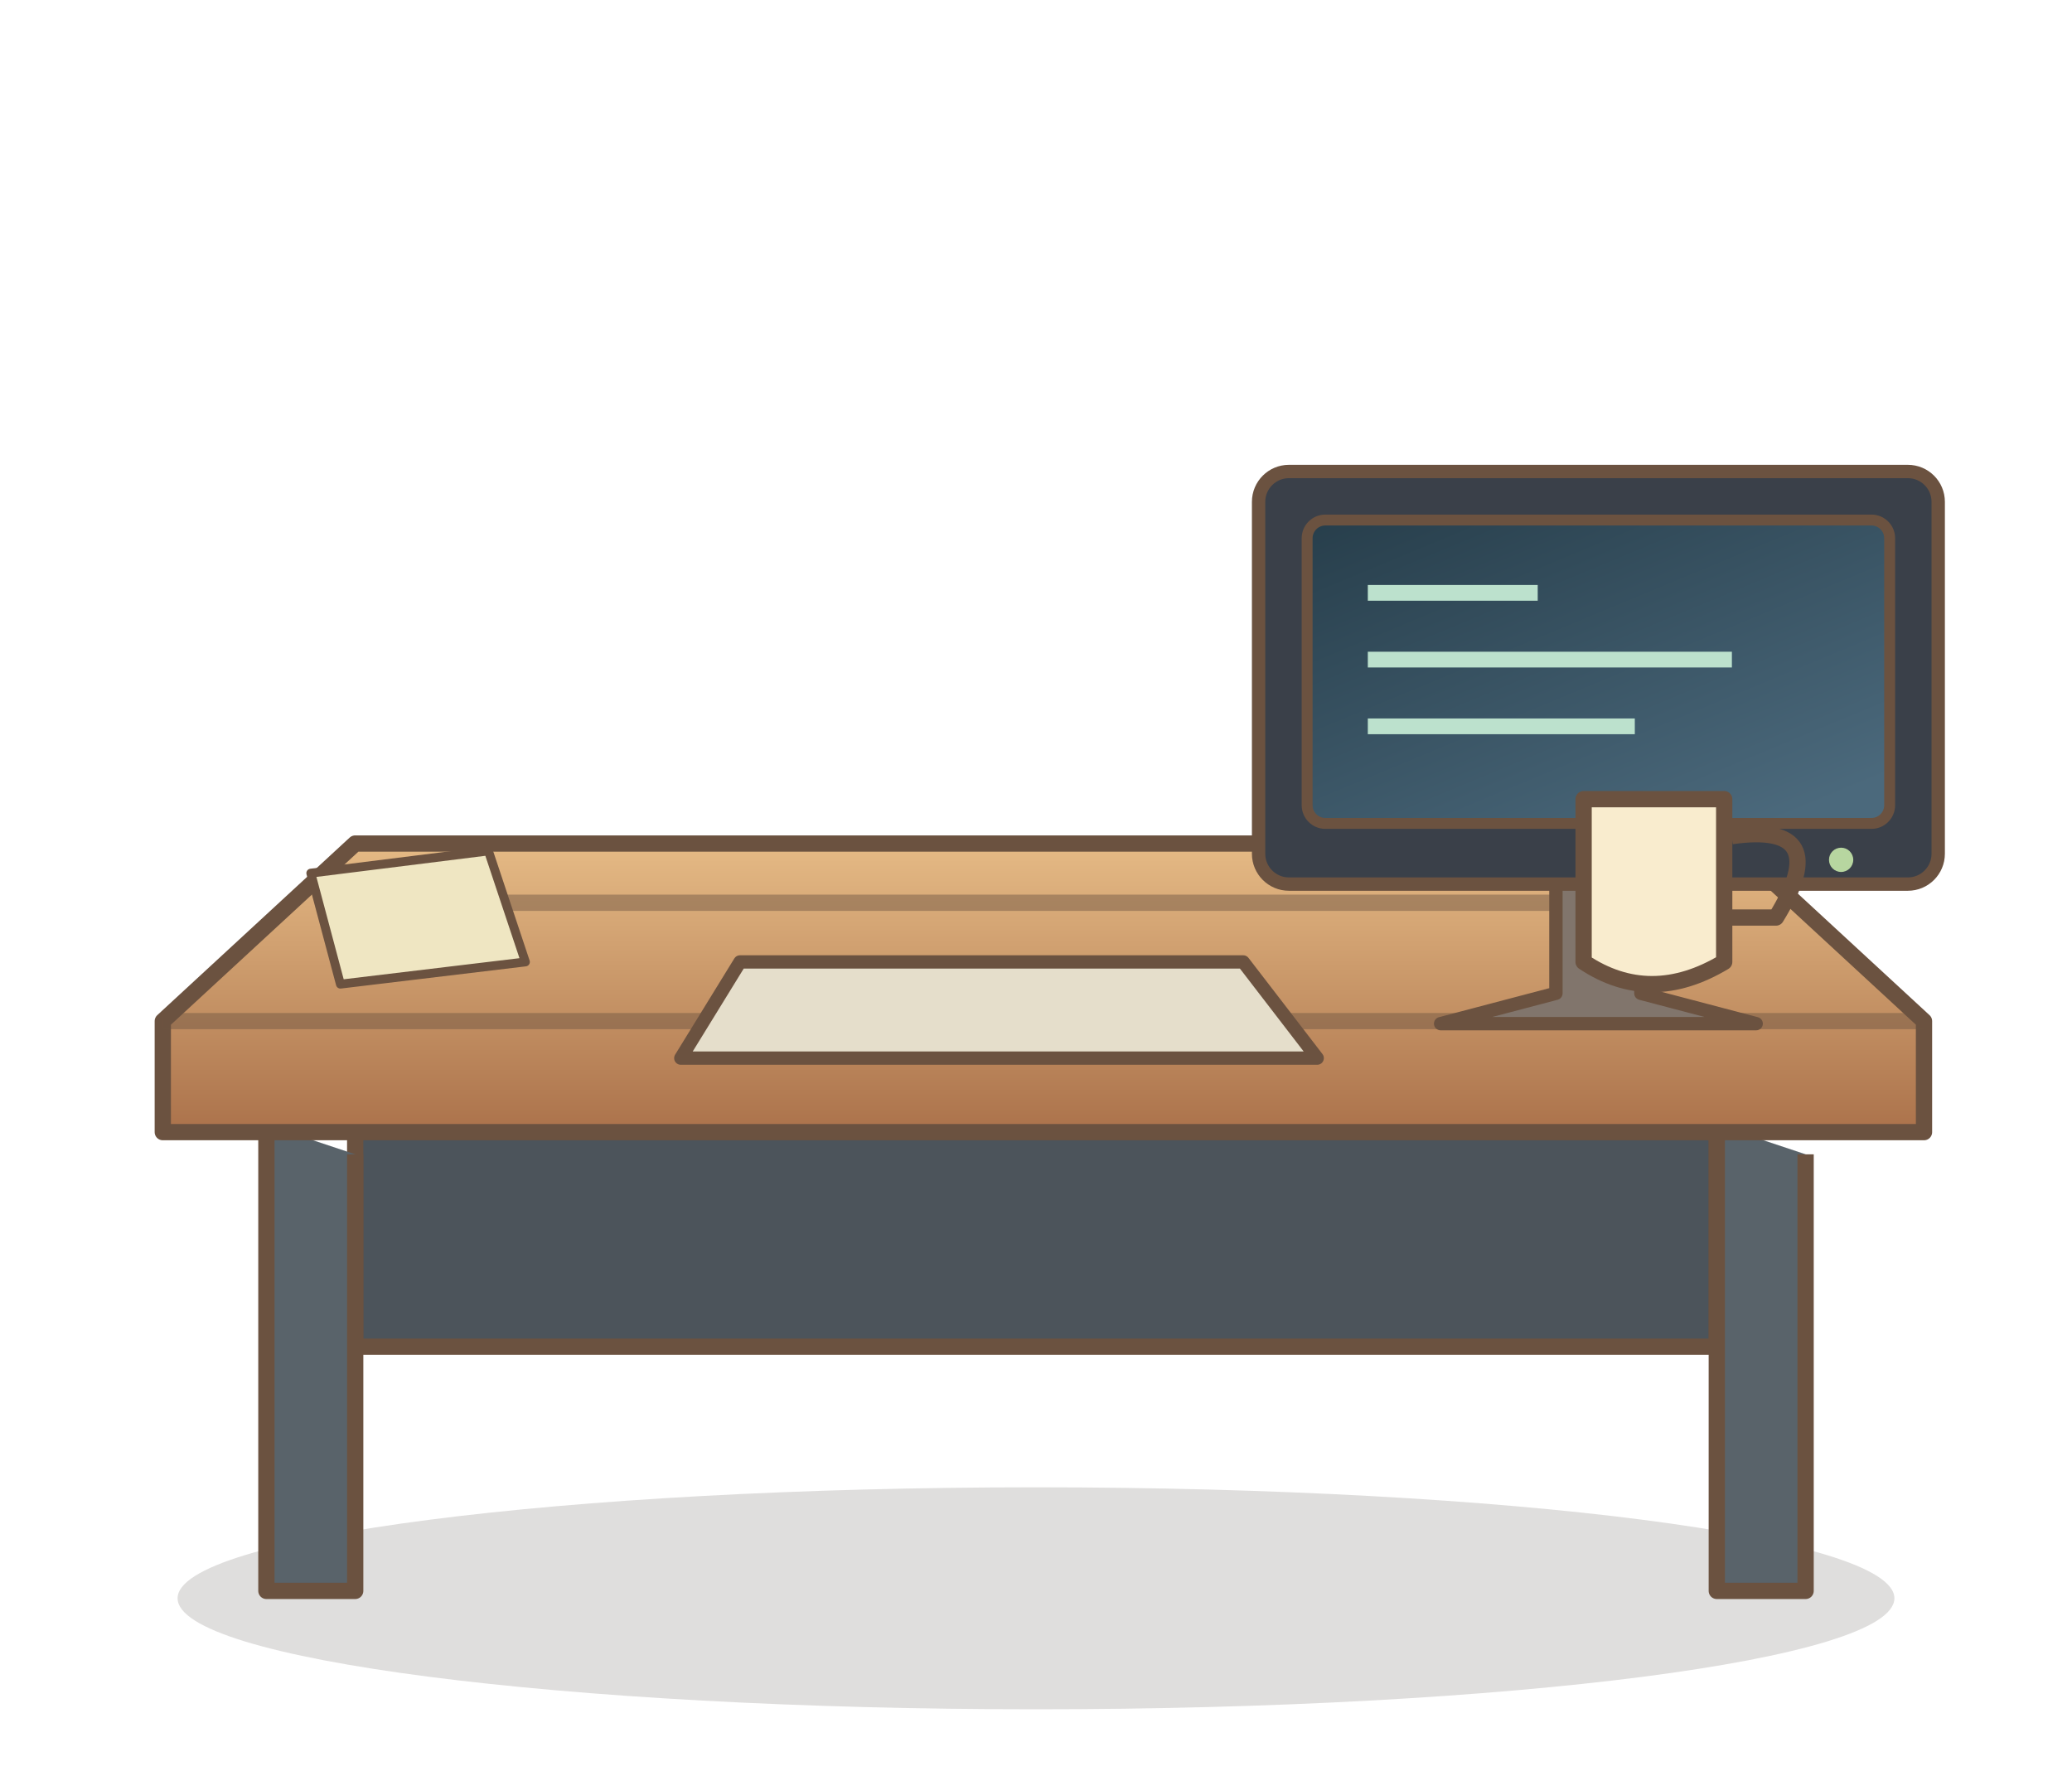
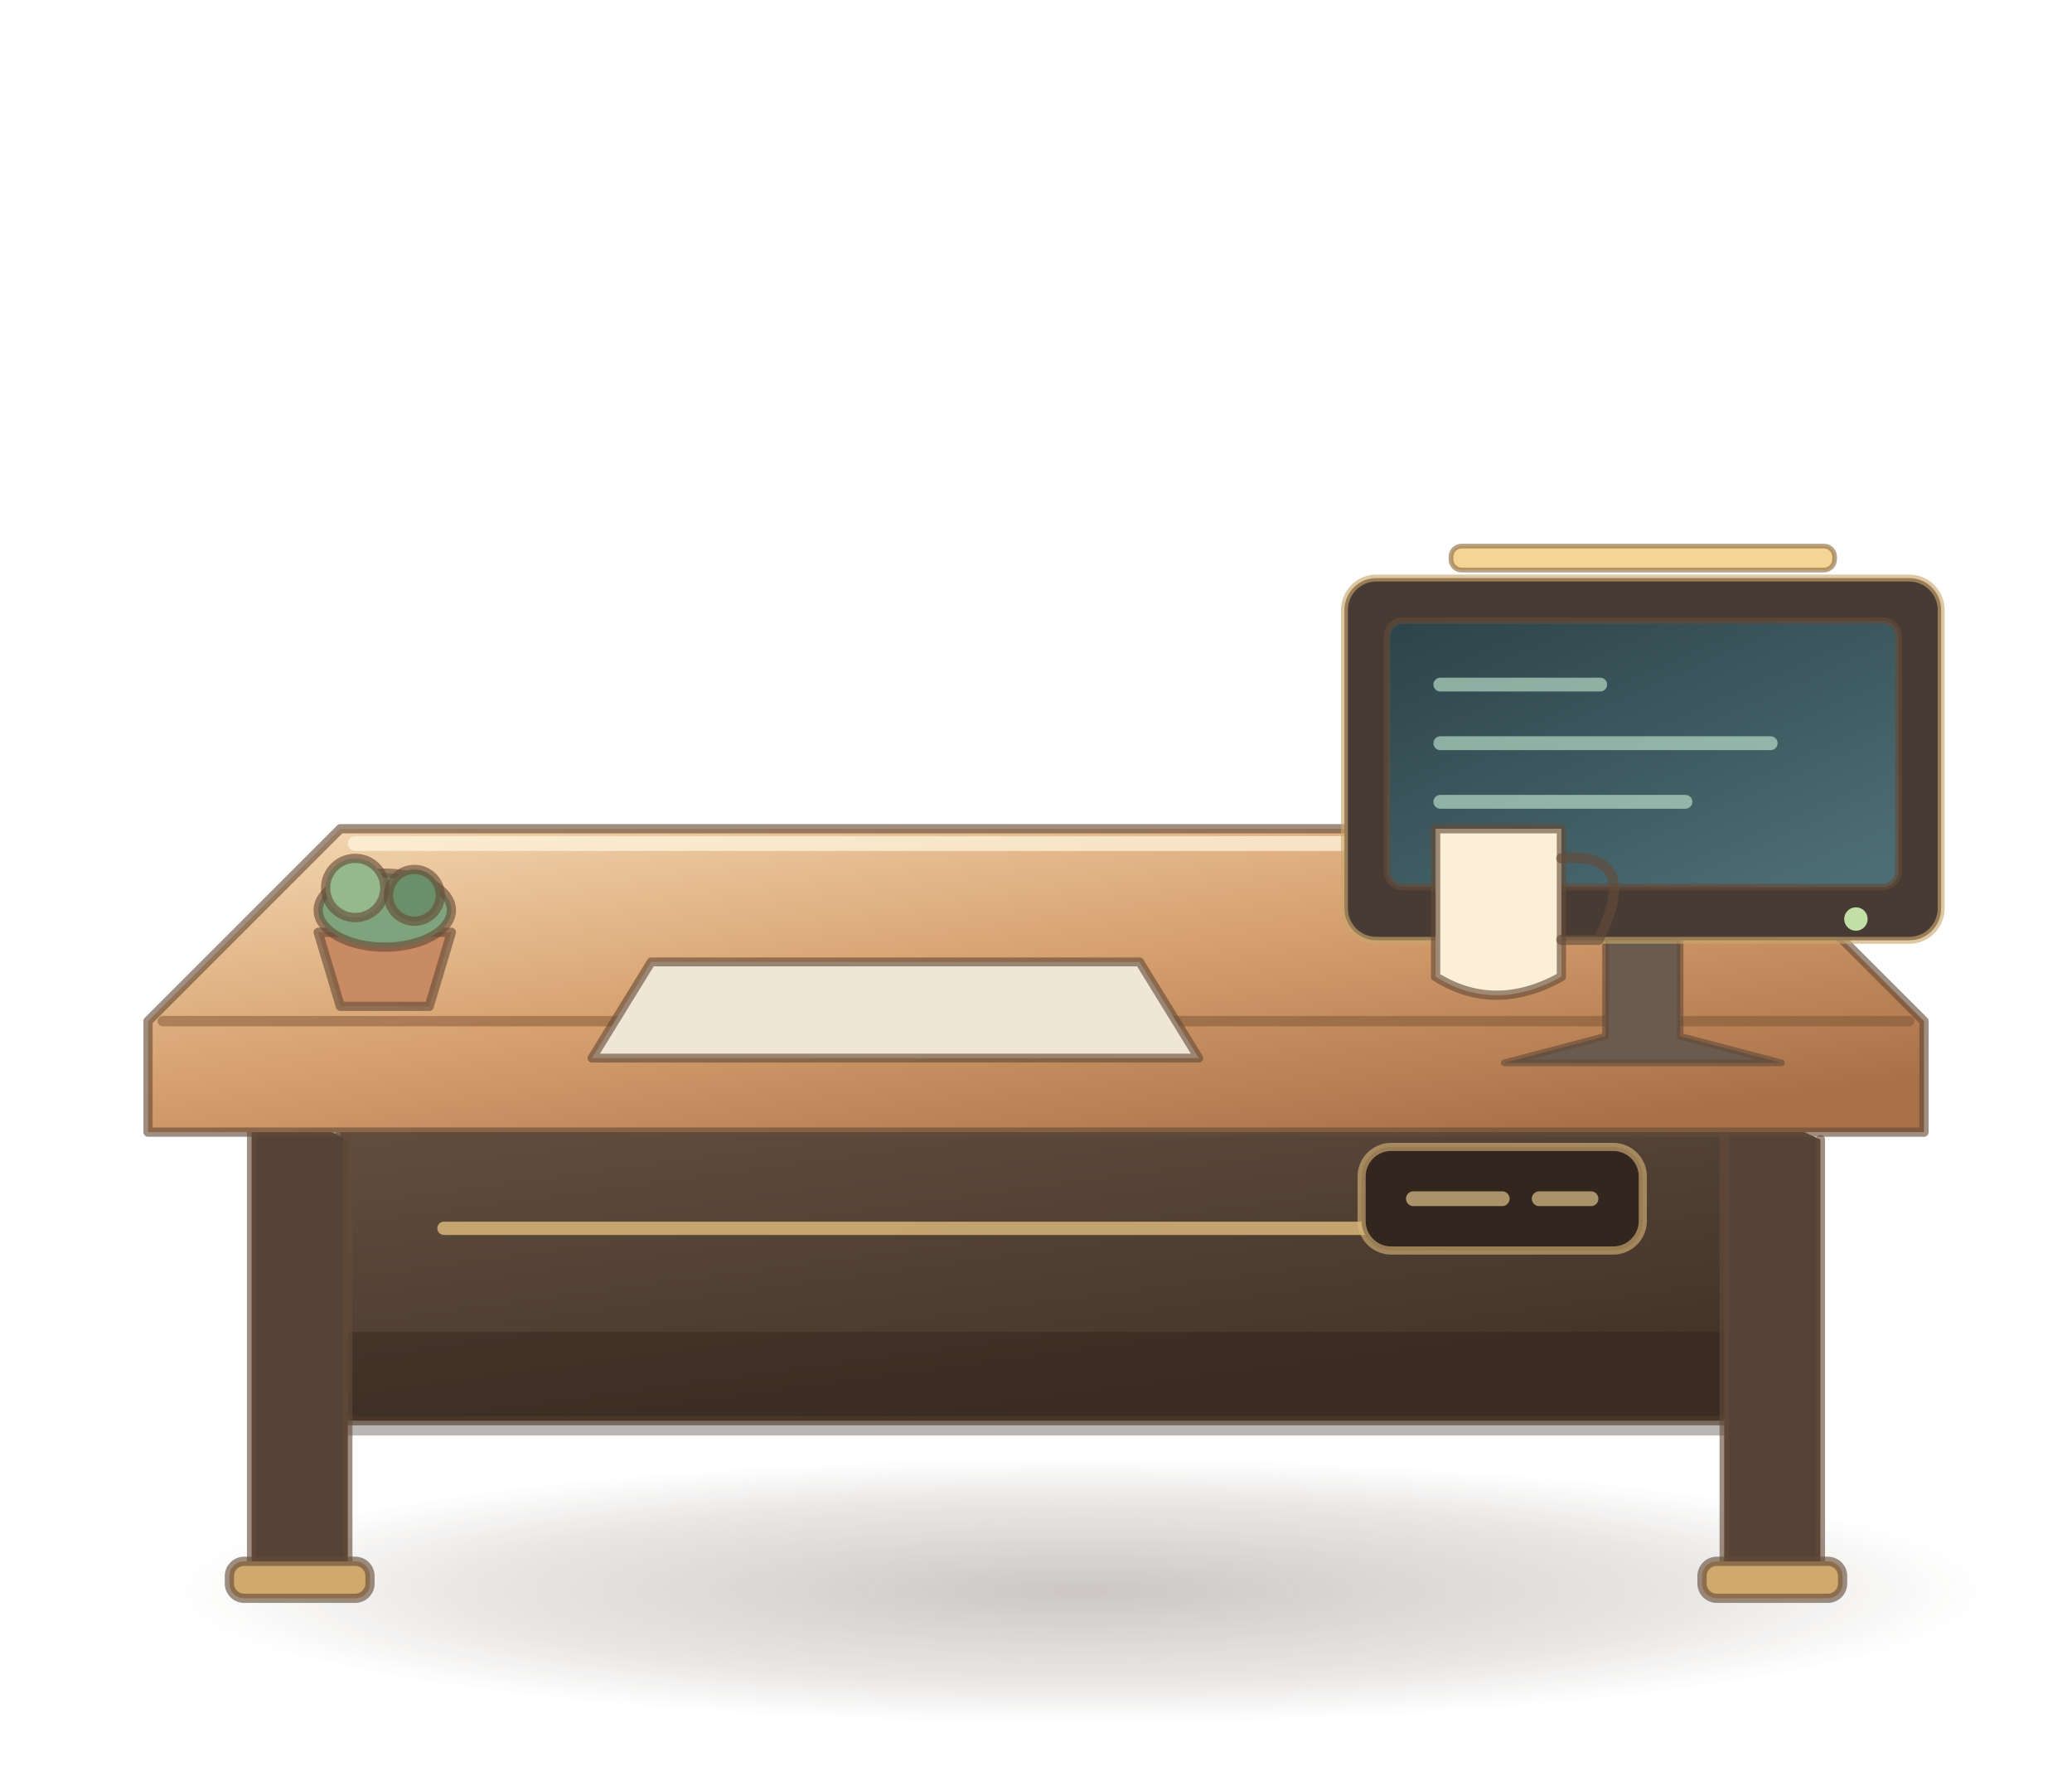
<svg xmlns="http://www.w3.org/2000/svg" viewBox="-140 -200 280 240">
  <defs>
-     <linearGradient id="wood" x2="0" y2="1">
-       <stop stop-color="#e5ba85" />
-       <stop offset="1" stop-color="#ab724b" />
+     <radialGradient id="sh" cx=".5" cy=".5" r=".5">
+       <stop offset="0" stop-color="#3a291c" stop-opacity=".26" />
+       <stop offset=".68" stop-color="#3a291c" stop-opacity=".11" />
+       <stop offset="1" stop-color="#3a291c" stop-opacity="0" />
+     </radialGradient>
+     <linearGradient id="wood" x1="0" y1="0" x2=".75" y2="1">
+       <stop offset="0" stop-color="#f0cca0" />
+       <stop offset=".55" stop-color="#cf9666" />
+       <stop offset="1" stop-color="#9e6742" />
    </linearGradient>
-     <linearGradient id="panel" x2="0" y2="1">
-       <stop stop-color="#9c6946" />
-       <stop offset="1" stop-color="#7d5236" />
+     <linearGradient id="wood2" x1="0" y1="0" x2=".8" y2="1">
+       <stop offset="0" stop-color="#f5dab4" />
+       <stop offset=".5" stop-color="#d7a170" />
+       <stop offset="1" stop-color="#a87048" />
    </linearGradient>
-     <linearGradient id="screen" x2="0.8" y2="1">
-       <stop stop-color="#273e4b" />
-       <stop offset="1" stop-color="#4b697c" />
+     <linearGradient id="panel" x1="0" y1="0" x2=".4" y2="1">
+       <stop offset="0" stop-color="#9a6845" />
+       <stop offset="1" stop-color="#6d462d" />
    </linearGradient>
-     <linearGradient id="cloth" x2="0" y2="1">
-       <stop stop-color="#b2ae94" />
-       <stop offset="1" stop-color="#6c7366" />
+     <linearGradient id="walnut" x1="0" y1="0" x2=".5" y2="1">
+       <stop offset="0" stop-color="#685344" />
+       <stop offset="1" stop-color="#43342a" />
+     </linearGradient>
+     <linearGradient id="screen" x1="0" y1="0" x2=".85" y2="1">
+       <stop offset="0" stop-color="#2c4349" />
+       <stop offset="1" stop-color="#4d6d74" />
+     </linearGradient>
+     <linearGradient id="cloth" x1="0" y1="0" x2=".65" y2="1">
+       <stop offset="0" stop-color="#c4be9f" />
+       <stop offset="1" stop-color="#7c7a67" />
+     </linearGradient>
+     <linearGradient id="mesh" x1="0" y1="0" x2=".5" y2="1">
+       <stop offset="0" stop-color="#968e7b" />
+       <stop offset="1" stop-color="#5d5649" />
    </linearGradient>
  </defs>
-   <g stroke="#6b5240" stroke-width="2.2" stroke-linejoin="round">
-     <ellipse cy="16" rx="116" ry="15" fill="#352b26" opacity=".16" stroke="none" />
-     <path d="M-92 -52H92V-18H-92Z" fill="#4c545b" />
-     <path d="M-104 -48V15H-92V-44M92 -48V15H104V-44" fill="#59636a" />
-     <path d="M-118 -62L-92 -86H94L120 -62V-47H-118Z" fill="url(#wood)" />
-     <path d="M-118 -62H120M-88 -78H90" fill="none" opacity=".45" />
-     <g transform="translate(76,-10) scale(.82)">
-       <path d="M-7 -92V-68L-26 -63H26L7 -68V-92" fill="#81756c" />
-       <rect x="-56" y="-154" width="112" height="68" rx="5" fill="#3a4049" />
-       <rect x="-48" y="-146" width="96" height="50" rx="3" fill="url(#screen)" stroke-width="1.8" />
-       <path d="M-38 -134H-10M-38 -123H22M-38 -112H6" stroke="#bce1cd" stroke-width="2.6" />
-       <circle cx="40" cy="-90" r="2" fill="#b7d6a0" stroke="none" />
+   <g stroke="#654b38" stroke-width="1.25" stroke-opacity=".62" stroke-linejoin="round" stroke-linecap="round">
+     <ellipse cx="6" cy="15" rx="124" ry="18" fill="url(#sh)" stroke="none" />
+     <path d="M-94 -58H94V-8H-94Z" fill="url(#walnut)" />
+     <path d="M-94 -20H94V-6H-94Z" fill="#261a12" opacity=".32" stroke="none" />
+     <path d="M-80 -34H80" stroke="#d8b578" stroke-width="1.8" stroke-opacity=".85" />
+     <rect x="44" y="-45" width="38" height="14" rx="4" fill="#33261e" stroke="#d8b578" stroke-width="1.1" />
+     <path d="M51 -38H63M68 -38H75" stroke="#f3d69b" stroke-width="2" />
+     <path d="M-106 -52V15H-93V-46M93 -52V15H106V-46" fill="#554338" />
+     <rect x="-109" y="11" width="19" height="5" rx="2" fill="#cfa96e" />
+     <rect x="90" y="11" width="19" height="5" rx="2" fill="#cfa96e" />
+     <path d="M-120 -62L-94 -88H94L120 -62V-47H-120Z" fill="url(#wood2)" />
+     <path d="M-118 -62H118" stroke="#7d5234" stroke-width="1.4" stroke-opacity=".5" />
+     <path d="M-92 -86H92" stroke="#fff4dc" stroke-width="2" stroke-opacity=".75" />
+     <g transform="translate(-88,-74)">
+       <path d="M-9 0L-6 10H6L9 0Z" fill="#c98b63" />
+       <ellipse cy="-3" rx="9" ry="5" fill="#7fa37c" />
+       <circle cx="-4" cy="-6" r="4" fill="#95b88f" />
+       <circle cx="4" cy="-5" r="3.5" fill="#6b8f69" />
    </g>
-     <path d="M-40 -70H28L38 -57H-48Z" fill="#e5decb" stroke-width="1.8" />
-     <path d="M74 -92H93V-70Q83 -64 74 -70Z" fill="#f9ecce" />
-     <path d="M94 -87Q108 -89 100 -76H94" fill="none" />
-     <path d="M-98 -82L-74 -85L-69 -70L-94 -67Z" fill="#efe6c2" stroke-width="1.2" />
+     <g transform="translate(82,-11) scale(.72)">
+       <path d="M-7 -92V-68L-26 -63H26L7 -68V-92" fill="#6a5b50" />
+       <rect x="-56" y="-154" width="112" height="68" rx="6" fill="#473b33" stroke="#caa66d" stroke-width="1.3" />
+       <rect x="-48" y="-146" width="96" height="50" rx="3" fill="url(#screen)" />
+       <path d="M-38 -134H-8M-38 -123H24M-38 -112H8" stroke="#c7ead4" stroke-width="2.6" />
+       <circle cx="40" cy="-90" r="2.2" fill="#c2dfa6" stroke="none" />
+       <rect x="-36" y="-160" width="72" height="4.5" rx="2" fill="#f5d596" stroke="#8c6b3f" stroke-width=".9" />
+     </g>
+     <path d="M-52 -70H14L22 -57H-60Z" fill="#efe6d5" stroke-width="1.2" />
+     <path d="M54 -88H71V-68Q62 -63 54 -68Z" fill="#fbf0d7" />
+     <path d="M71 -84Q82 -85 76 -73H71" fill="none" stroke-width="1.4" />
  </g>
</svg>
